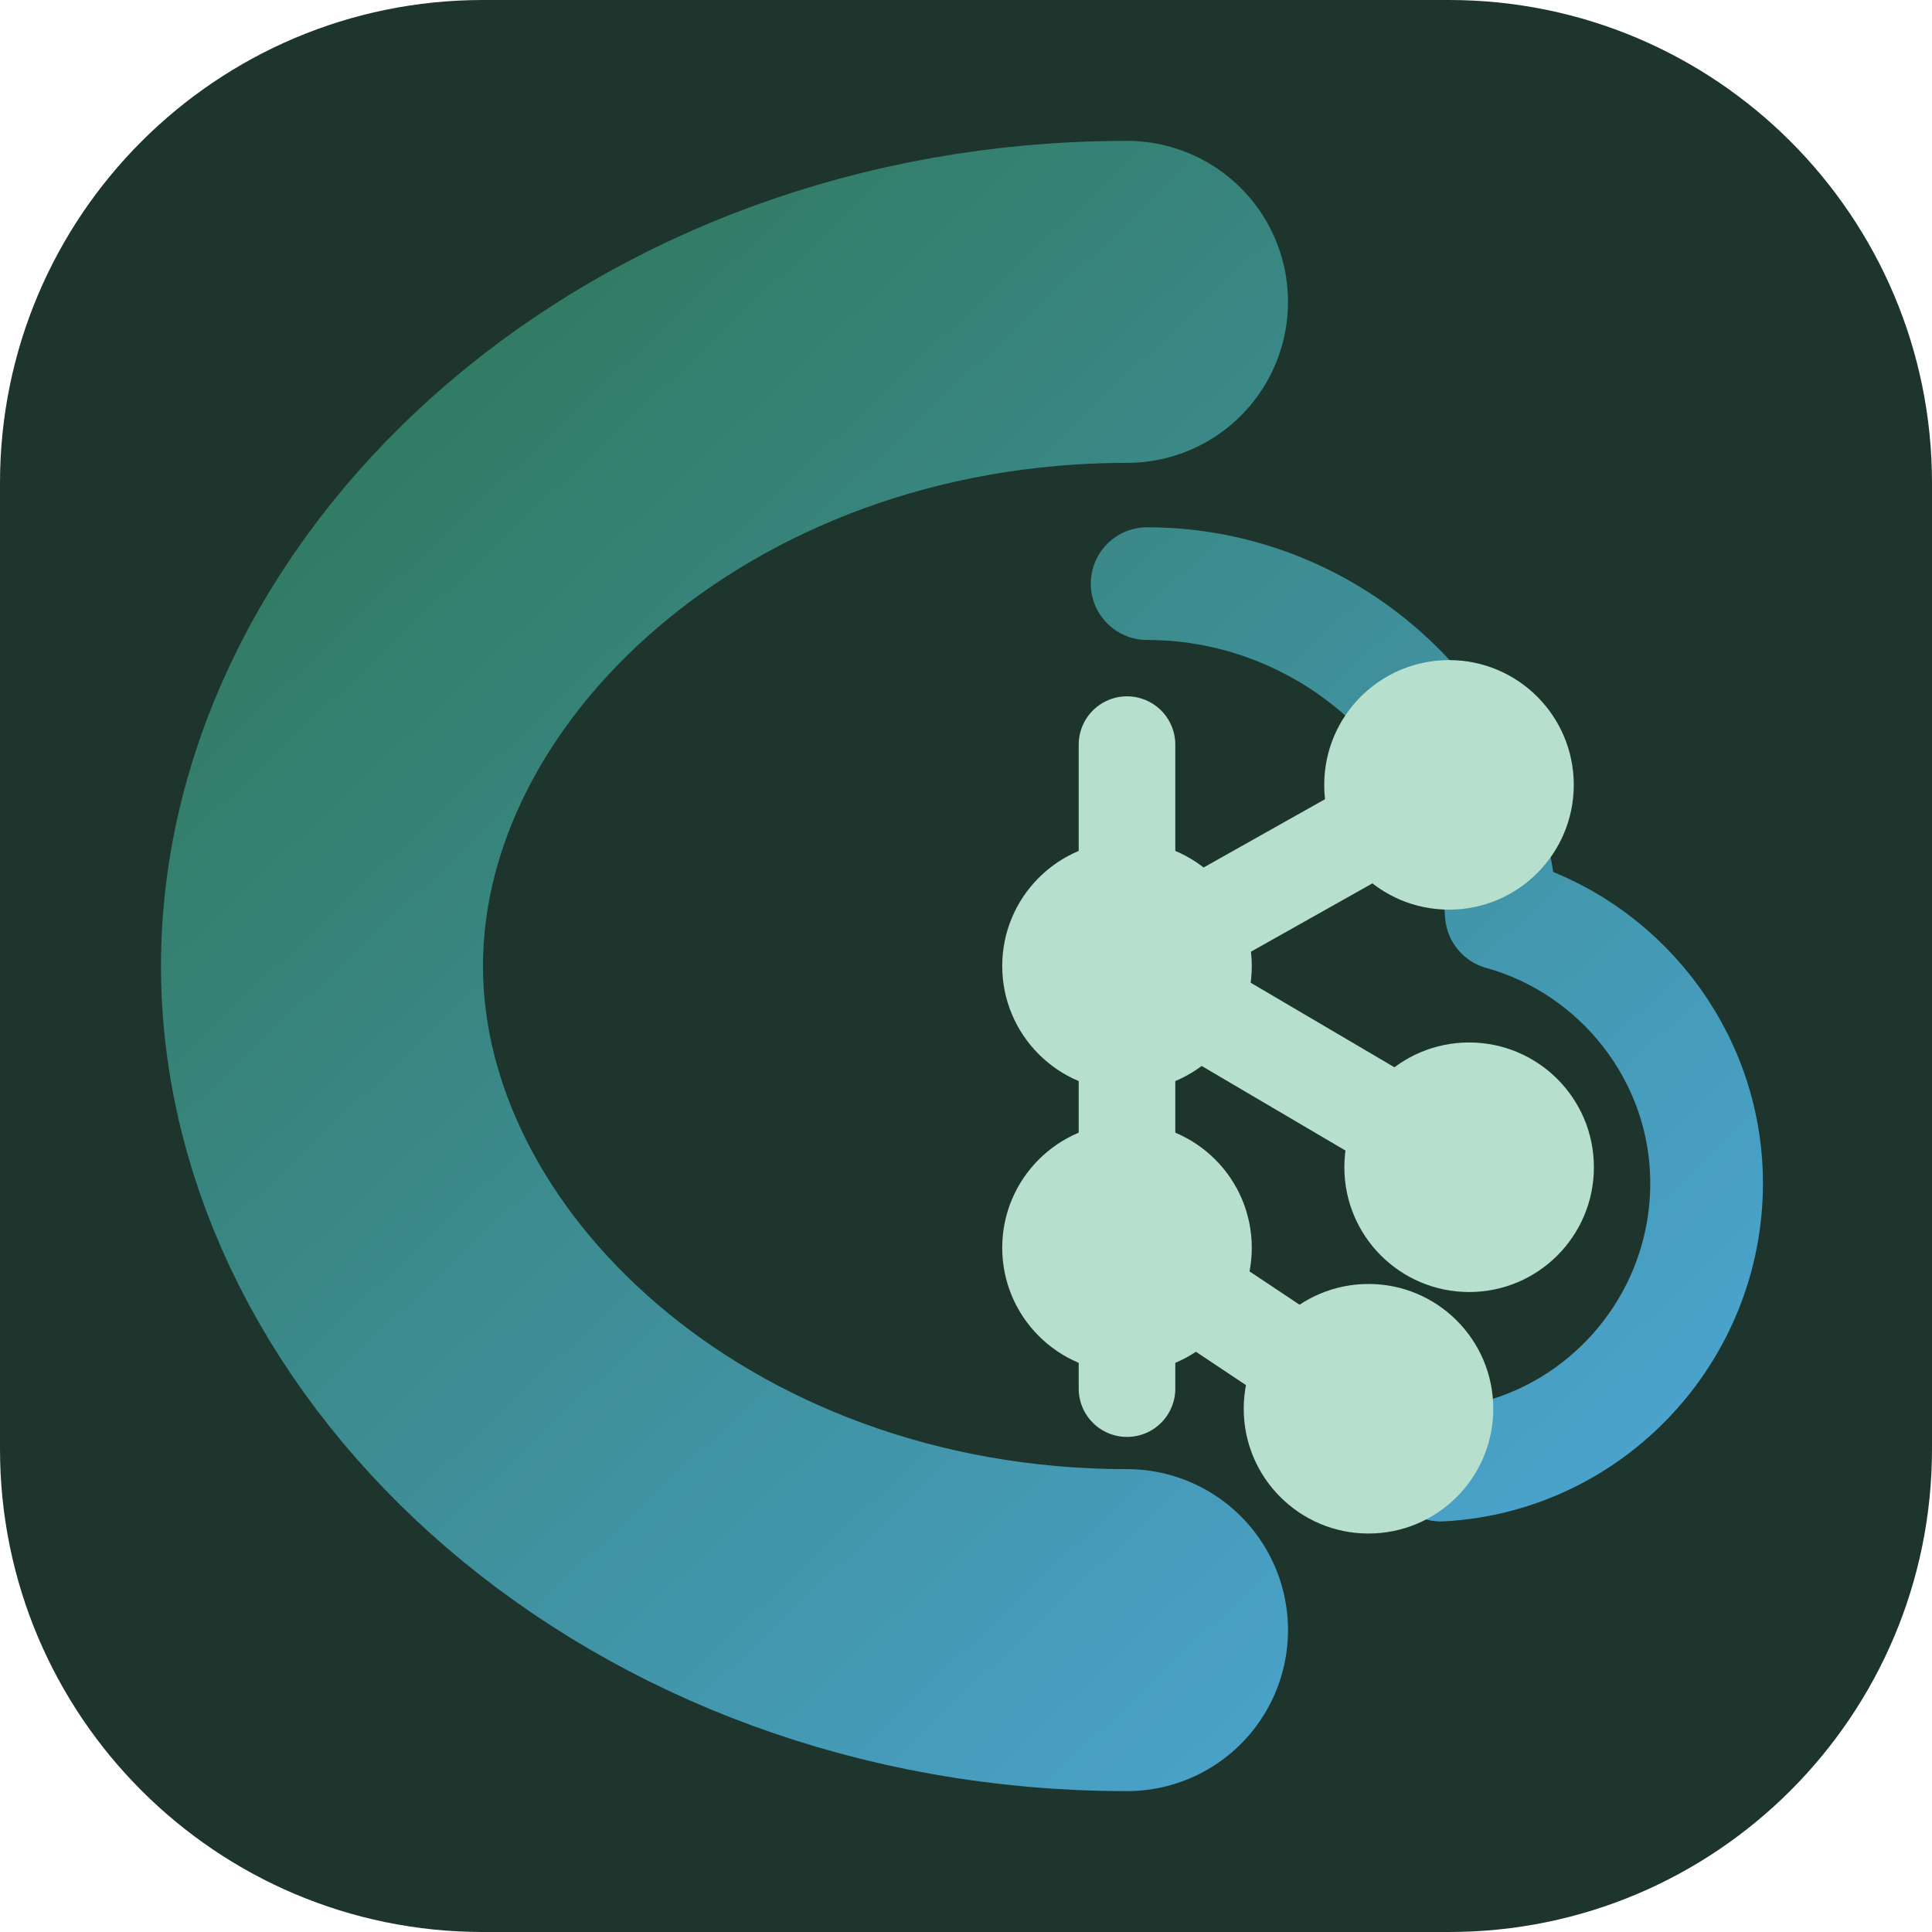
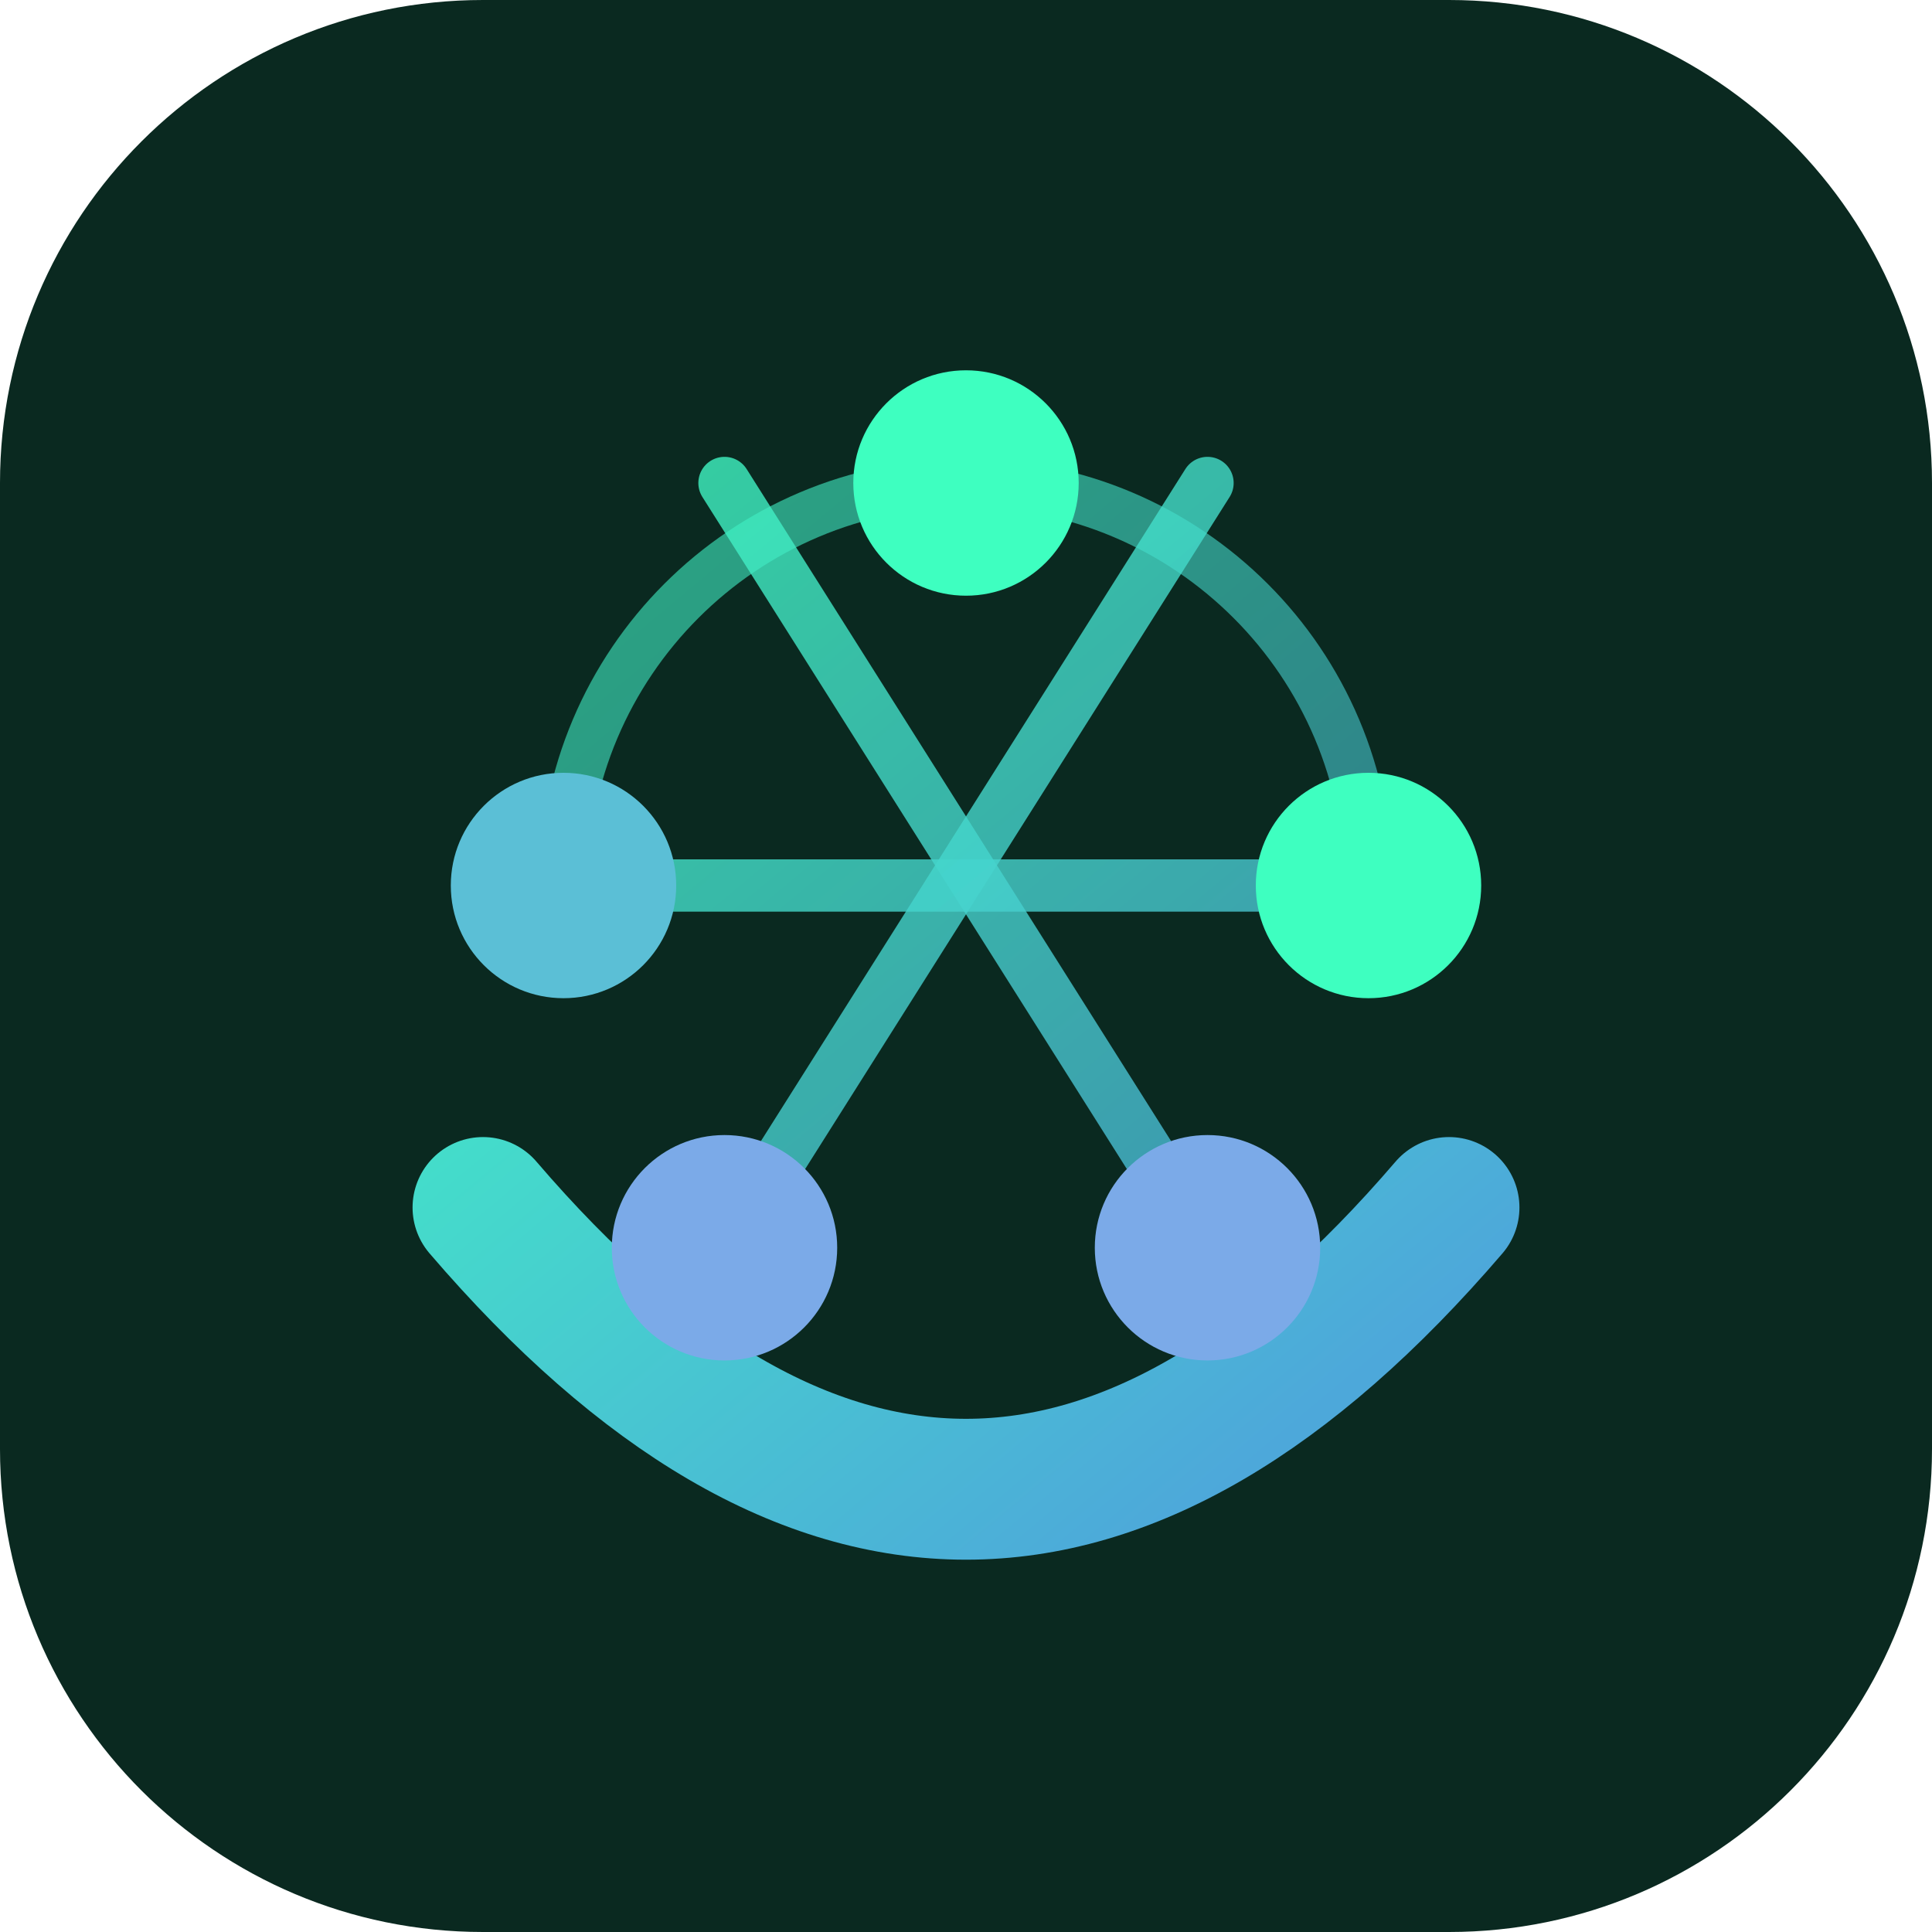
<svg xmlns="http://www.w3.org/2000/svg" viewBox="0 0 48 48" fill="none">
-   <rect width="48" height="48" rx="12" fill="#1D352D" />
+   <rect width="48" height="48" rx="12" fill="#0A2920" />
  <defs>
-     <linearGradient id="cognia-favicon" x1="8" y1="6" x2="42" y2="42" gradientUnits="userSpaceOnUse">
-       <stop stop-color="#2F7657" />
+     <linearGradient id="net-g" x1="14" y1="10" x2="34" y2="34" gradientUnits="userSpaceOnUse">
+       <stop stop-color="#3EFFC0" />
      <stop offset="1" stop-color="#4DA8DA" />
    </linearGradient>
  </defs>
-   <path d="M28 7.5C16.6 7.5 8 15.5 8 24s8.6 16.5 20 16.5" fill="none" stroke="url(#cognia-favicon)" stroke-width="8" stroke-linecap="round" />
-   <path d="M28.5 14.5c4.6 0 8.5 3.6 8.8 8.2 2.9.8 5.1 3.5 5.1 6.7 0 3.7-2.9 6.8-6.6 7" fill="none" stroke="url(#cognia-favicon)" stroke-width="2.8" stroke-linecap="round" stroke-linejoin="round" />
-   <path d="M28 18.5v16M28 24l8-4.5M28 24l8.5 5M28 31l6 4" fill="none" stroke="#B7DFCD" stroke-width="2.4" stroke-linecap="round" />
-   <circle cx="28" cy="24" r="3.1" fill="#B7DFCD" />
-   <circle cx="36" cy="19.5" r="3.1" fill="#B7DFCD" />
-   <circle cx="36.5" cy="29" r="3.1" fill="#B7DFCD" />
-   <circle cx="34" cy="35" r="3.1" fill="#B7DFCD" />
-   <circle cx="28" cy="31" r="3.1" fill="#B7DFCD" />
+   <path d="M12 30 Q24 44 36 30" stroke="url(#net-g)" stroke-width="3.5" stroke-linecap="round" />
+   <path d="M14 22 A10 10 0 0 1 34 22" stroke="url(#net-g)" stroke-width="1.2" fill="none" opacity="0.6" />
+   <line x1="18" y1="31" x2="30" y2="12" stroke="url(#net-g)" stroke-width="1.3" stroke-linecap="round" opacity="0.8" />
+   <line x1="30" y1="31" x2="18" y2="12" stroke="url(#net-g)" stroke-width="1.3" stroke-linecap="round" opacity="0.8" />
+   <line x1="14" y1="22" x2="34" y2="22" stroke="url(#net-g)" stroke-width="1.3" stroke-linecap="round" opacity="0.8" />
+   <circle cx="24" cy="12" r="2.8" fill="#3EFFC0" />
+   <circle cx="14" cy="22" r="2.8" fill="#5BBFD6" />
+   <circle cx="34" cy="22" r="2.8" fill="#3EFFC0" />
+   <circle cx="18" cy="31" r="2.8" fill="#7BAAE8" />
+   <circle cx="30" cy="31" r="2.8" fill="#7BAAE8" />
</svg>
